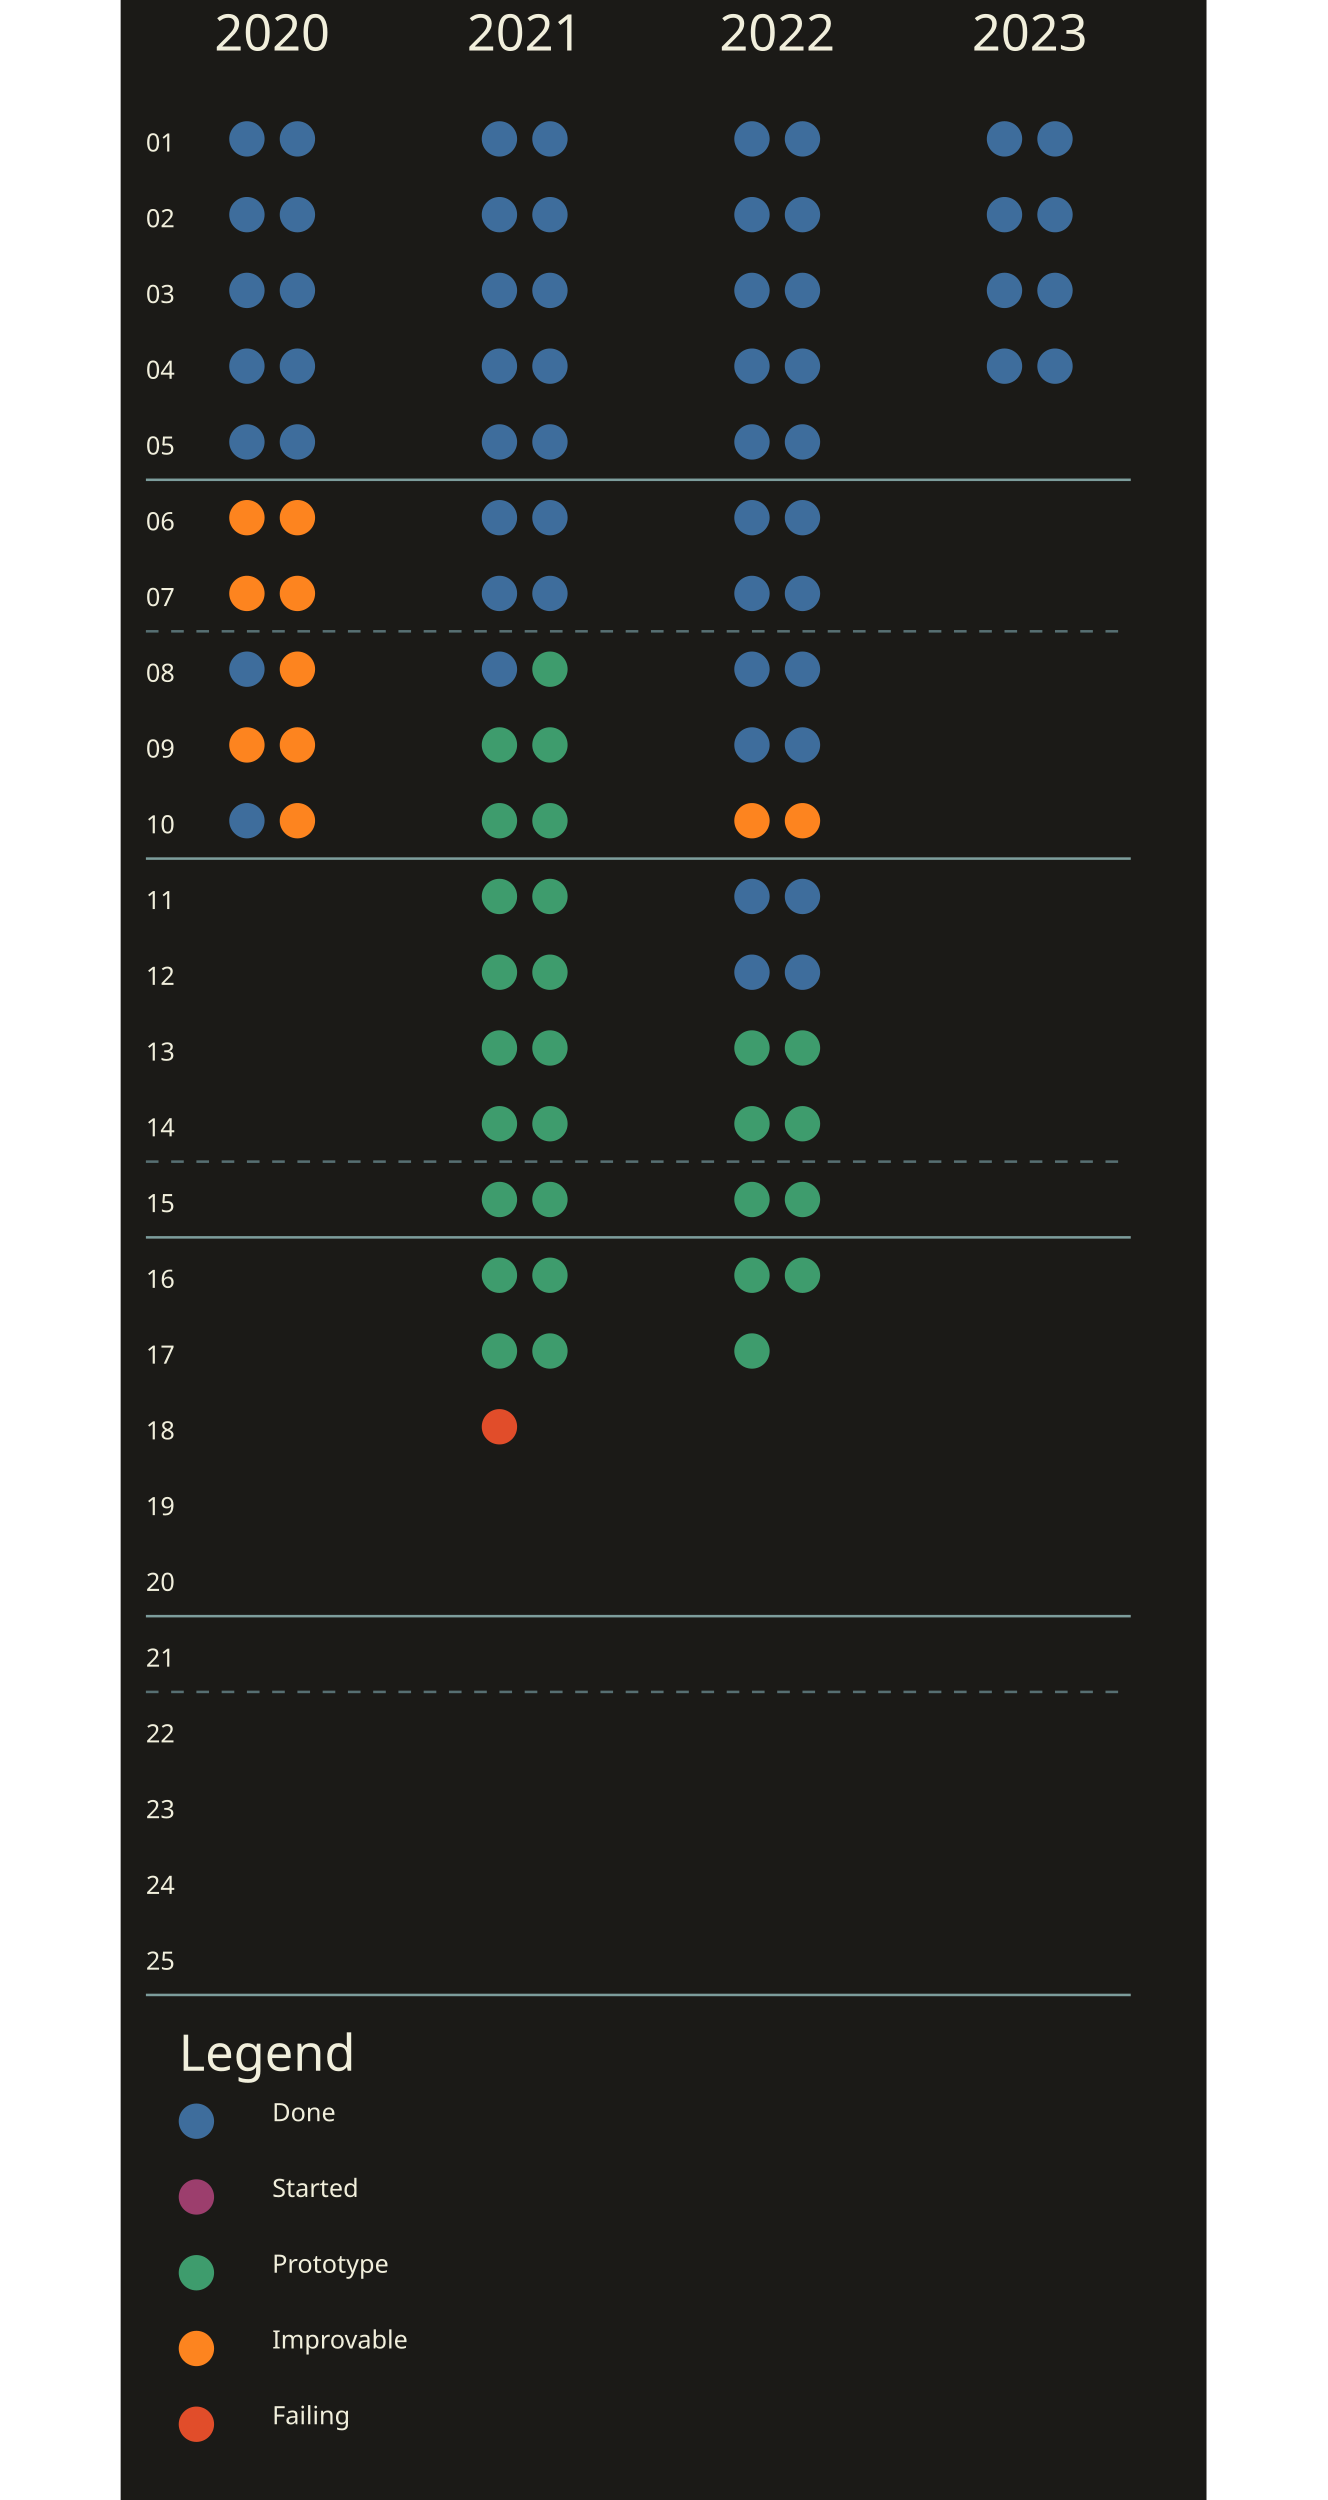
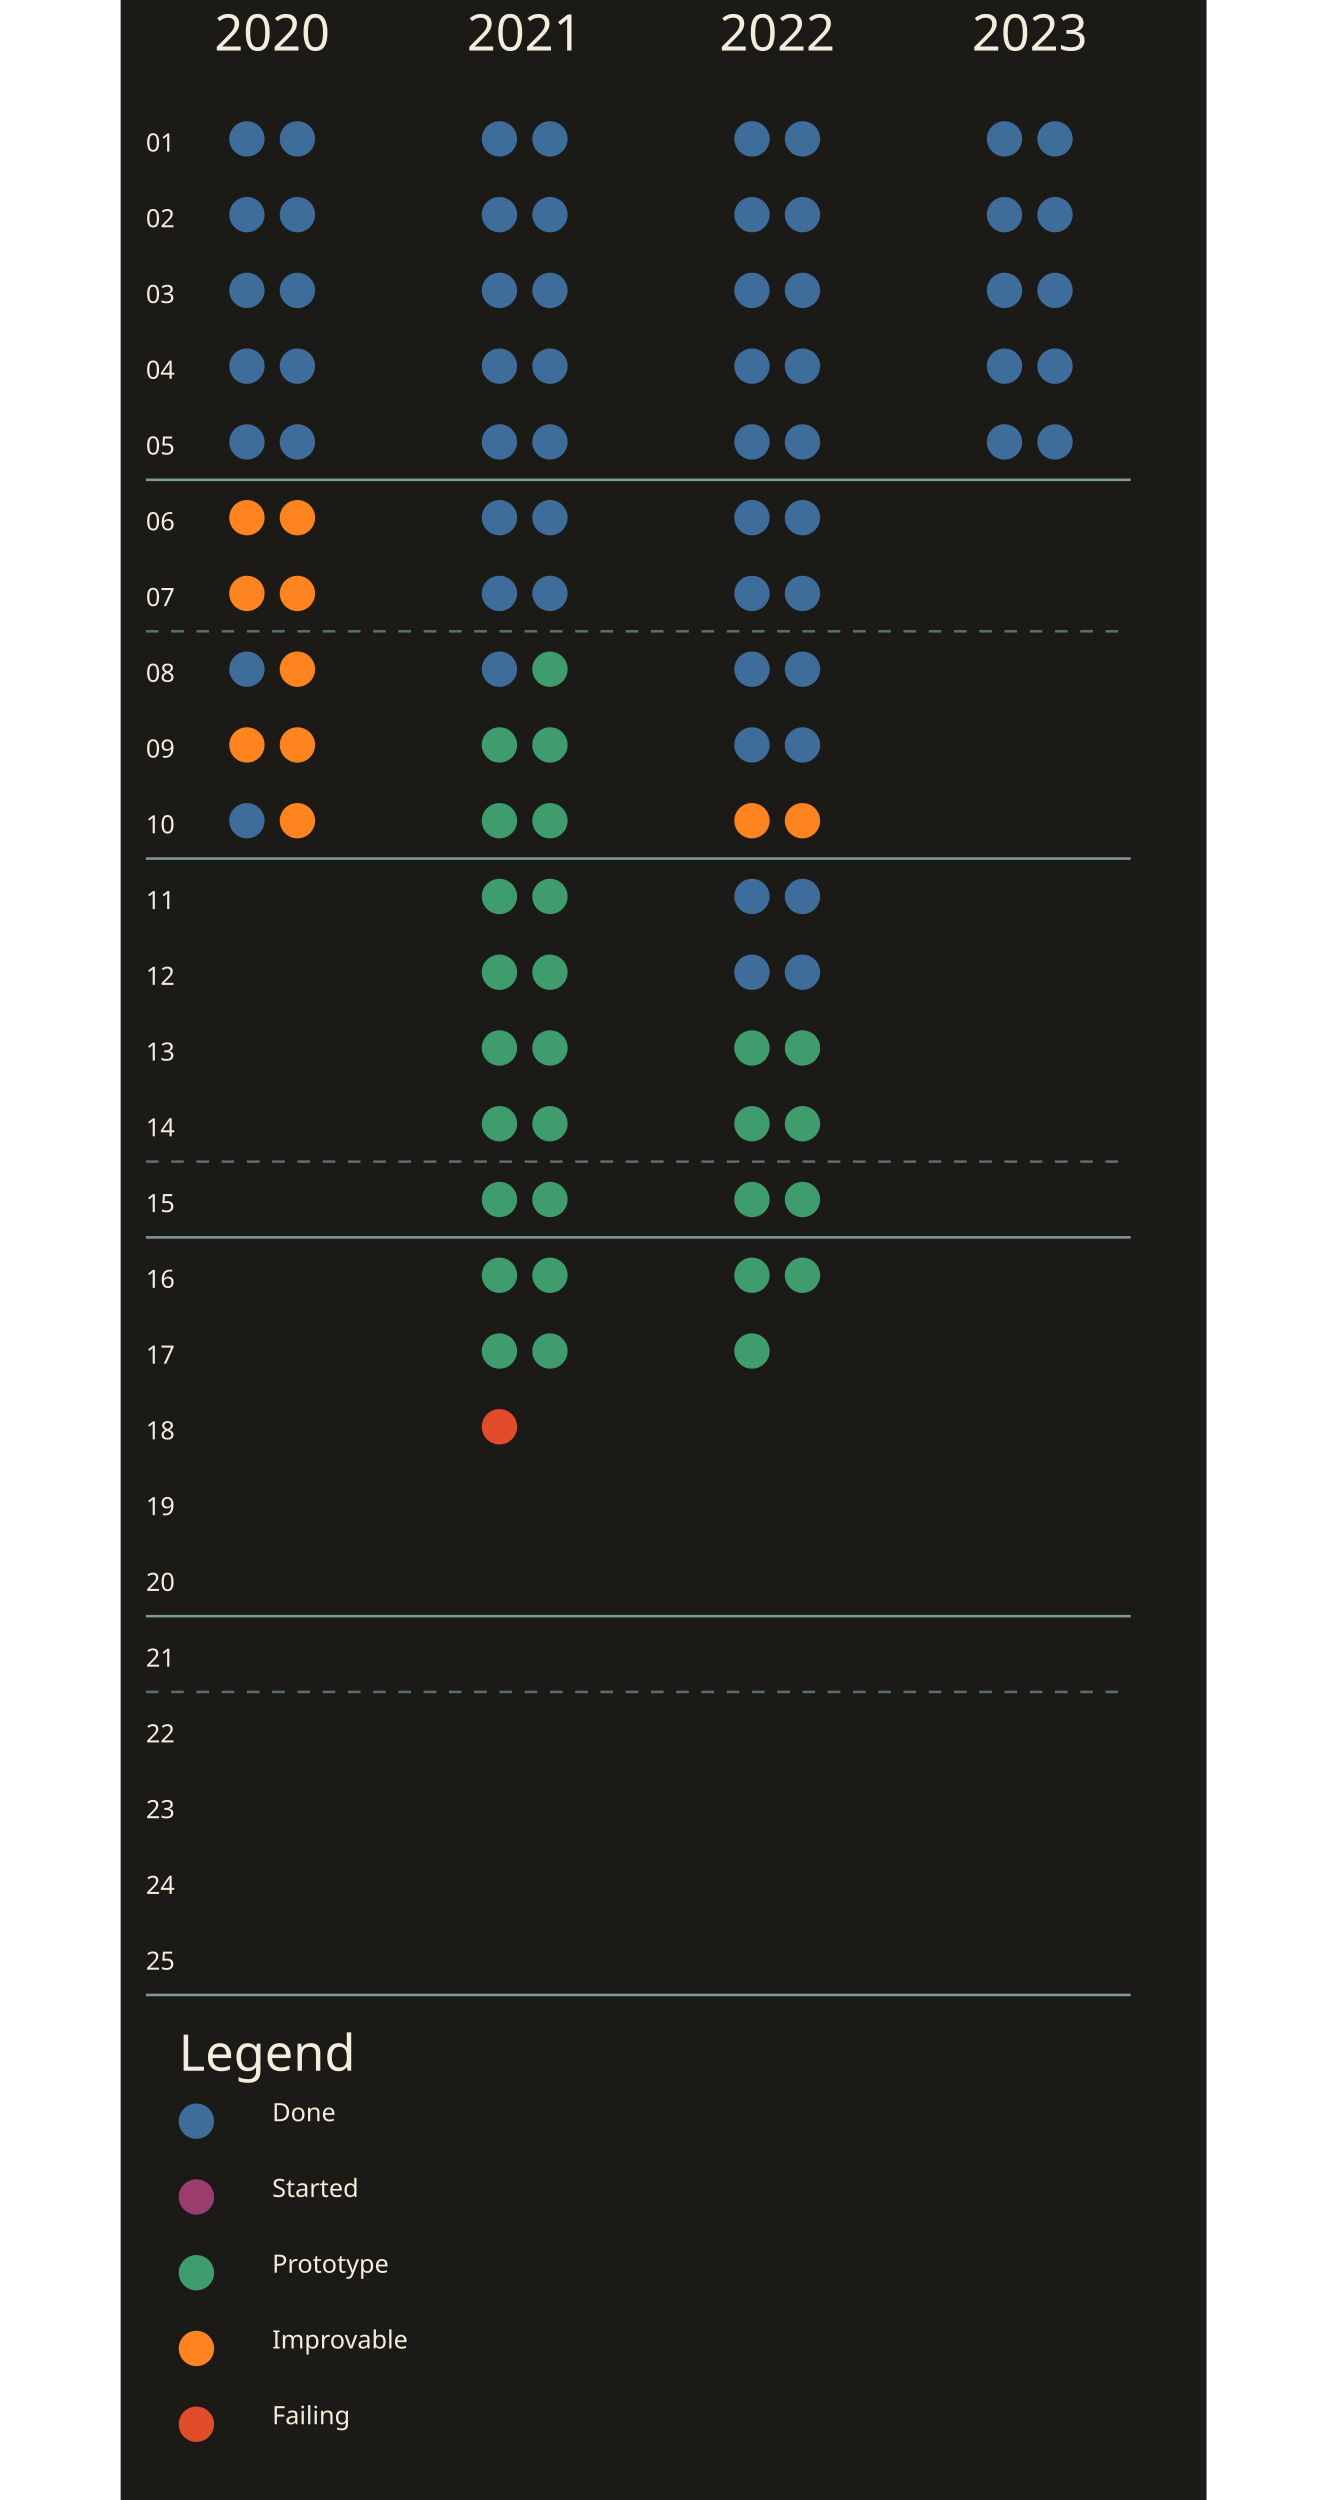
<svg xmlns="http://www.w3.org/2000/svg" height="810" style="font-family: 'Recursive', sans-serif;" viewBox="0 0 430 990" width="430">
  <defs>
    <style>
@font-face {
    font-family: 'Recursive';
    src: url('https://fonts.googleapis.com/css2?family=Recursive:wght,CASL@500,1&amp;display=swap');
  }
</style>
  </defs>
  <rect fill="#1b1a17" height="100%" width="100%" />
  <text fill="#F1EFDC" font-size="20" text-anchor="middle" x="60" y="20">
2020
</text>
  <circle cx="50" cy="55" fill="#3e6d9c" r="7" />
  <circle cx="70" cy="55" fill="#3e6d9c" r="7" />
  <circle cx="50" cy="85" fill="#3e6d9c" r="7" />
  <circle cx="70" cy="85" fill="#3e6d9c" r="7" />
  <circle cx="50" cy="115" fill="#3e6d9c" r="7" />
  <circle cx="70" cy="115" fill="#3e6d9c" r="7" />
  <circle cx="50" cy="145" fill="#3e6d9c" r="7" />
  <circle cx="70" cy="145" fill="#3e6d9c" r="7" />
  <circle cx="50" cy="175" fill="#3e6d9c" r="7" />
  <circle cx="70" cy="175" fill="#3e6d9c" r="7" />
  <circle cx="50" cy="205" fill="#fd841f" r="7" />
  <circle cx="70" cy="205" fill="#fd841f" r="7" />
  <circle cx="50" cy="235" fill="#fd841f" r="7" />
  <circle cx="70" cy="235" fill="#fd841f" r="7" />
  <circle cx="50" cy="265" fill="#3e6d9c" r="7" />
  <circle cx="70" cy="265" fill="#fd841f" r="7" />
  <circle cx="50" cy="295" fill="#fd841f" r="7" />
  <circle cx="70" cy="295" fill="#fd841f" r="7" />
  <circle cx="50" cy="325" fill="#3e6d9c" r="7" />
  <circle cx="70" cy="325" fill="#fd841f" r="7" />
  <text fill="#F1EFDC" font-size="20" text-anchor="middle" x="160" y="20">
2021
</text>
  <circle cx="150" cy="55" fill="#3e6d9c" r="7" />
  <circle cx="170" cy="55" fill="#3e6d9c" r="7" />
  <circle cx="150" cy="85" fill="#3e6d9c" r="7" />
  <circle cx="170" cy="85" fill="#3e6d9c" r="7" />
  <circle cx="150" cy="115" fill="#3e6d9c" r="7" />
  <circle cx="170" cy="115" fill="#3e6d9c" r="7" />
  <circle cx="150" cy="145" fill="#3e6d9c" r="7" />
  <circle cx="170" cy="145" fill="#3e6d9c" r="7" />
  <circle cx="150" cy="175" fill="#3e6d9c" r="7" />
  <circle cx="170" cy="175" fill="#3e6d9c" r="7" />
  <circle cx="150" cy="205" fill="#3e6d9c" r="7" />
  <circle cx="170" cy="205" fill="#3e6d9c" r="7" />
  <circle cx="150" cy="235" fill="#3e6d9c" r="7" />
  <circle cx="170" cy="235" fill="#3e6d9c" r="7" />
  <circle cx="150" cy="265" fill="#3e6d9c" r="7" />
  <circle cx="170" cy="265" fill="#3e9c6d" r="7" />
  <circle cx="150" cy="295" fill="#3e9c6d" r="7" />
  <circle cx="170" cy="295" fill="#3e9c6d" r="7" />
  <circle cx="150" cy="325" fill="#3e9c6d" r="7" />
  <circle cx="170" cy="325" fill="#3e9c6d" r="7" />
  <circle cx="150" cy="355" fill="#3e9c6d" r="7" />
  <circle cx="170" cy="355" fill="#3e9c6d" r="7" />
  <circle cx="150" cy="385" fill="#3e9c6d" r="7" />
  <circle cx="170" cy="385" fill="#3e9c6d" r="7" />
  <circle cx="150" cy="415" fill="#3e9c6d" r="7" />
  <circle cx="170" cy="415" fill="#3e9c6d" r="7" />
  <circle cx="150" cy="445" fill="#3e9c6d" r="7" />
  <circle cx="170" cy="445" fill="#3e9c6d" r="7" />
  <circle cx="150" cy="475" fill="#3e9c6d" r="7" />
  <circle cx="170" cy="475" fill="#3e9c6d" r="7" />
  <circle cx="150" cy="505" fill="#3e9c6d" r="7" />
  <circle cx="170" cy="505" fill="#3e9c6d" r="7" />
  <circle cx="150" cy="535" fill="#3e9c6d" r="7" />
  <circle cx="170" cy="535" fill="#3e9c6d" r="7" />
  <circle cx="150" cy="565" fill="#e14d2a" r="7" />
  <text fill="#F1EFDC" font-size="20" text-anchor="middle" x="260" y="20">
2022
</text>
  <circle cx="250" cy="55" fill="#3e6d9c" r="7" />
  <circle cx="270" cy="55" fill="#3e6d9c" r="7" />
  <circle cx="250" cy="85" fill="#3e6d9c" r="7" />
  <circle cx="270" cy="85" fill="#3e6d9c" r="7" />
  <circle cx="250" cy="115" fill="#3e6d9c" r="7" />
  <circle cx="270" cy="115" fill="#3e6d9c" r="7" />
  <circle cx="250" cy="145" fill="#3e6d9c" r="7" />
  <circle cx="270" cy="145" fill="#3e6d9c" r="7" />
  <circle cx="250" cy="175" fill="#3e6d9c" r="7" />
  <circle cx="270" cy="175" fill="#3e6d9c" r="7" />
  <circle cx="250" cy="205" fill="#3e6d9c" r="7" />
  <circle cx="270" cy="205" fill="#3e6d9c" r="7" />
  <circle cx="250" cy="235" fill="#3e6d9c" r="7" />
  <circle cx="270" cy="235" fill="#3e6d9c" r="7" />
  <circle cx="250" cy="265" fill="#3e6d9c" r="7" />
  <circle cx="270" cy="265" fill="#3e6d9c" r="7" />
  <circle cx="250" cy="295" fill="#3e6d9c" r="7" />
  <circle cx="270" cy="295" fill="#3e6d9c" r="7" />
  <circle cx="250" cy="325" fill="#fd841f" r="7" />
  <circle cx="270" cy="325" fill="#fd841f" r="7" />
  <circle cx="250" cy="355" fill="#3e6d9c" r="7" />
  <circle cx="270" cy="355" fill="#3e6d9c" r="7" />
  <circle cx="250" cy="385" fill="#3e6d9c" r="7" />
  <circle cx="270" cy="385" fill="#3e6d9c" r="7" />
  <circle cx="250" cy="415" fill="#3e9c6d" r="7" />
  <circle cx="270" cy="415" fill="#3e9c6d" r="7" />
  <circle cx="250" cy="445" fill="#3e9c6d" r="7" />
  <circle cx="270" cy="445" fill="#3e9c6d" r="7" />
  <circle cx="250" cy="475" fill="#3e9c6d" r="7" />
  <circle cx="270" cy="475" fill="#3e9c6d" r="7" />
  <circle cx="250" cy="505" fill="#3e9c6d" r="7" />
  <circle cx="270" cy="505" fill="#3e9c6d" r="7" />
  <circle cx="250" cy="535" fill="#3e9c6d" r="7" />
  <text fill="#F1EFDC" font-size="20" text-anchor="middle" x="360" y="20">
2023
</text>
  <circle cx="350" cy="55" fill="#3e6d9c" r="7" />
  <circle cx="370" cy="55" fill="#3e6d9c" r="7" />
  <circle cx="350" cy="85" fill="#3e6d9c" r="7" />
  <circle cx="370" cy="85" fill="#3e6d9c" r="7" />
  <circle cx="350" cy="115" fill="#3e6d9c" r="7" />
  <circle cx="370" cy="115" fill="#3e6d9c" r="7" />
  <circle cx="350" cy="145" fill="#3e6d9c" r="7" />
  <circle cx="370" cy="145" fill="#3e6d9c" r="7" />
+   <circle cx="350" cy="175" fill="#3e6d9c" r="7" />
+   <circle cx="370" cy="175" fill="#3e6d9c" r="7" />
  <text fill="#F1EFDC" font-size="10" x="10" y="60">
01
</text>
  <text fill="#F1EFDC" font-size="10" x="10" y="90">
02
</text>
  <text fill="#F1EFDC" font-size="10" x="10" y="120">
03
</text>
  <text fill="#F1EFDC" font-size="10" x="10" y="150">
04
</text>
  <text fill="#F1EFDC" font-size="10" x="10" y="180">
05
</text>
  <line stroke="#7D9D9C" x1="10" x2="400" y1="190" y2="190" />
  <text fill="#F1EFDC" font-size="10" x="10" y="210">
06
</text>
  <text fill="#F1EFDC" font-size="10" x="10" y="240">
07
</text>
  <line stroke="#576F72" stroke-dasharray="5,5" x1="10" x2="400" y1="250" y2="250" />
  <text fill="#F1EFDC" font-size="10" x="10" y="270">
08
</text>
  <text fill="#F1EFDC" font-size="10" x="10" y="300">
09
</text>
  <text fill="#F1EFDC" font-size="10" x="10" y="330">
10
</text>
  <line stroke="#7D9D9C" x1="10" x2="400" y1="340" y2="340" />
  <text fill="#F1EFDC" font-size="10" x="10" y="360">
11
</text>
  <text fill="#F1EFDC" font-size="10" x="10" y="390">
12
</text>
  <text fill="#F1EFDC" font-size="10" x="10" y="420">
13
</text>
  <text fill="#F1EFDC" font-size="10" x="10" y="450">
14
</text>
  <line stroke="#576F72" stroke-dasharray="5,5" x1="10" x2="400" y1="460" y2="460" />
  <text fill="#F1EFDC" font-size="10" x="10" y="480">
15
</text>
  <line stroke="#7D9D9C" x1="10" x2="400" y1="490" y2="490" />
  <text fill="#F1EFDC" font-size="10" x="10" y="510">
16
</text>
  <text fill="#F1EFDC" font-size="10" x="10" y="540">
17
</text>
  <text fill="#F1EFDC" font-size="10" x="10" y="570">
18
</text>
  <text fill="#F1EFDC" font-size="10" x="10" y="600">
19
</text>
  <text fill="#F1EFDC" font-size="10" x="10" y="630">
20
</text>
  <line stroke="#7D9D9C" x1="10" x2="400" y1="640" y2="640" />
  <text fill="#F1EFDC" font-size="10" x="10" y="660">
21
</text>
  <line stroke="#576F72" stroke-dasharray="5,5" x1="10" x2="400" y1="670" y2="670" />
  <text fill="#F1EFDC" font-size="10" x="10" y="690">
22
</text>
  <text fill="#F1EFDC" font-size="10" x="10" y="720">
23
</text>
  <text fill="#F1EFDC" font-size="10" x="10" y="750">
24
</text>
  <text fill="#F1EFDC" font-size="10" x="10" y="780">
25
</text>
  <line stroke="#7D9D9C" x1="10" x2="400" y1="790" y2="790" />
  <text fill="#F1EFDC" font-size="20" text-anchor="left" x="23" y="820">
Legend
</text>
  <circle cx="30" cy="840" fill="#3e6d9c" r="7" />
  <text fill="#F1EFDC" font-size="10" x="60" y="840">

Done

</text>
  <circle cx="30" cy="870" fill="#9c3e6d" r="7" />
  <text fill="#F1EFDC" font-size="10" x="60" y="870">

Started

</text>
  <circle cx="30" cy="900" fill="#3e9c6d" r="7" />
  <text fill="#F1EFDC" font-size="10" x="60" y="900">

Prototype

</text>
  <circle cx="30" cy="930" fill="#fd841f" r="7" />
  <text fill="#F1EFDC" font-size="10" x="60" y="930">

Improvable

</text>
  <circle cx="30" cy="960" fill="#e14d2a" r="7" />
  <text fill="#F1EFDC" font-size="10" x="60" y="960">

Failing

</text>
</svg>
